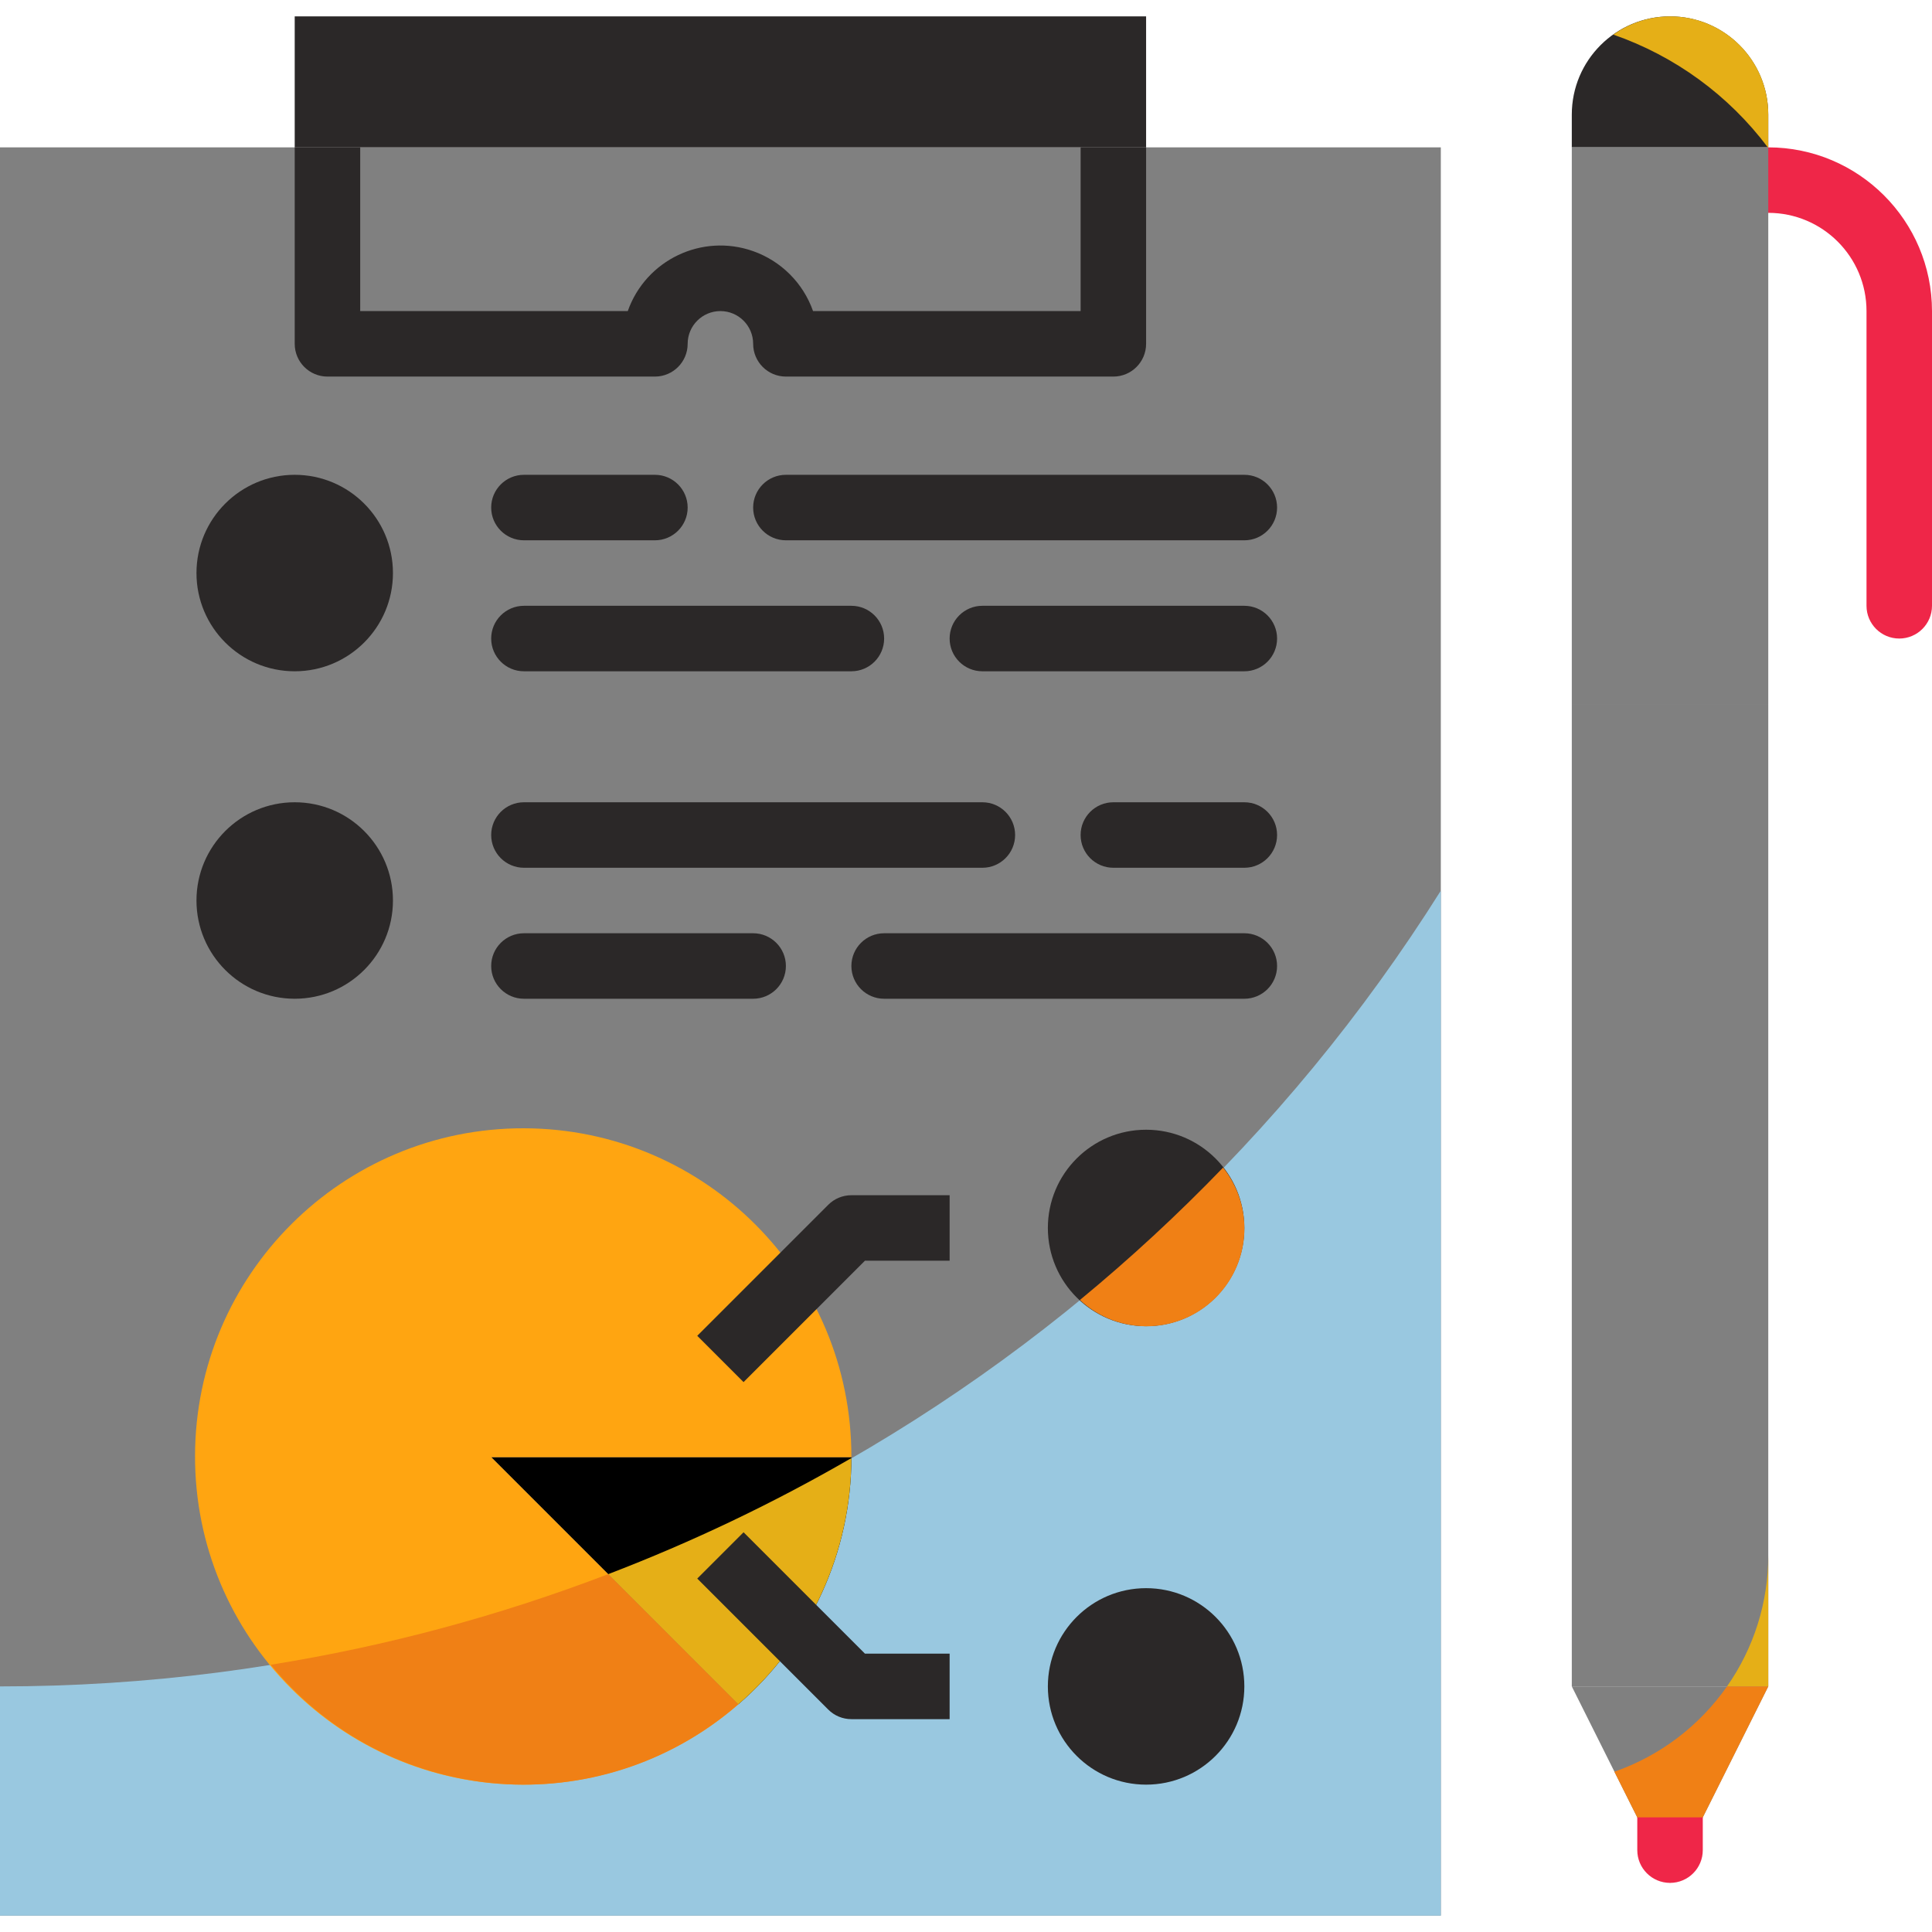
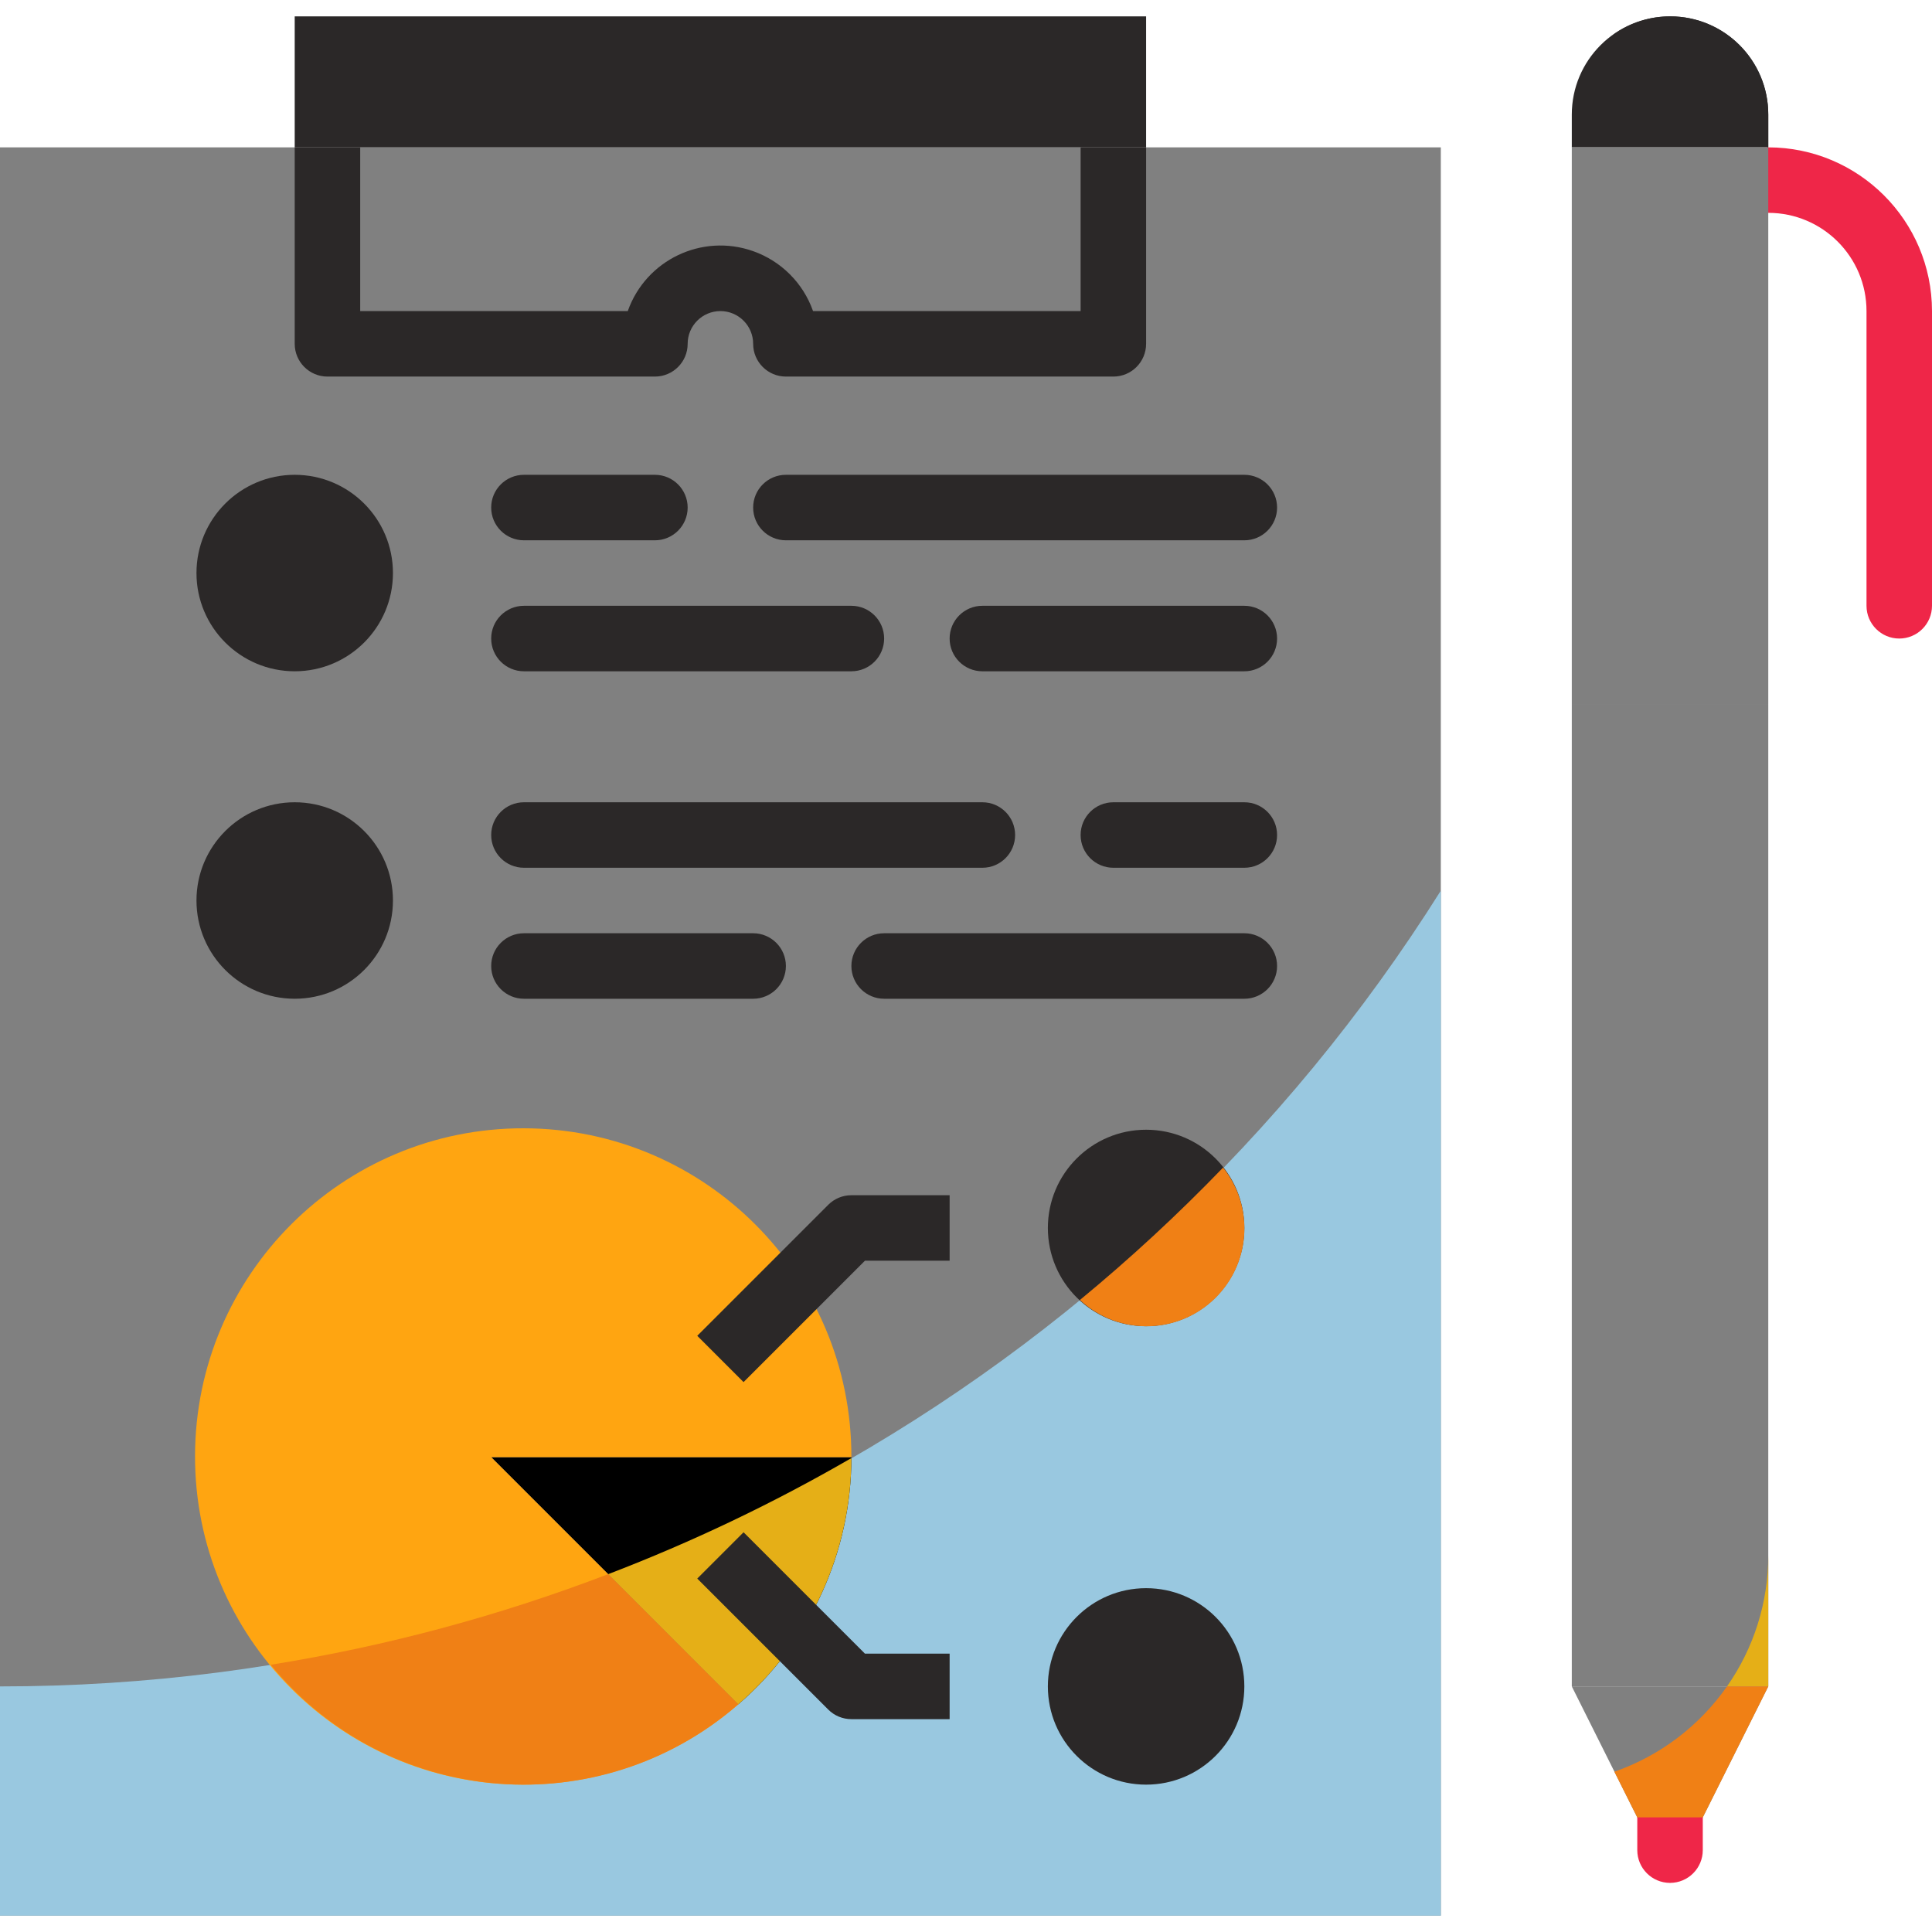
<svg xmlns="http://www.w3.org/2000/svg" version="1.1" id="Capa_1" x="0px" y="0px" viewBox="0 0 512 512" style="enable-background:new 0 0 512 512;" xml:space="preserve">
  <g>
    <path style="fill:#2b2828;" d="M442.576,4.339c-14.379,0-26.034,11.655-26.034,26.034v8.678h52.068v-8.678   C468.61,15.994,456.956,4.339,442.576,4.339z" />
    <rect x="416.542" y="186.576" style="fill:#808080;" width="52.068" height="260.339" />
  </g>
  <polygon style="fill:#808080;" points="416.542,446.915 468.61,446.915 442.576,498.983 " />
  <rect y="39.051" style="fill:#808080;" width="381.831" height="468.61" />
  <path style="fill:#99C8E0;" d="M0,446.915v60.746h381.831v-271.62C299.294,367.33,155.075,446.976,0,446.915z" />
  <g>
    <rect x="78.102" y="4.339" style="fill:#2b2828;" width="225.627" height="34.712" />
    <path style="fill:#2b2828;" d="M295.051,99.797h-86.78c-4.79,0-8.678-3.888-8.678-8.678s-3.888-8.678-8.678-8.678   s-8.678,3.888-8.678,8.678s-3.888,8.678-8.678,8.678H86.78c-4.79,0-8.678-3.888-8.678-8.678V39.051h17.356v43.39h70.908   c4.782-13.555,19.656-20.671,33.211-15.889c7.428,2.621,13.269,8.461,15.889,15.889h70.908v-43.39h17.356v52.068   C303.729,95.909,299.841,99.797,295.051,99.797z" />
  </g>
  <circle style="fill:#2b2828;" cx="78.102" cy="151.864" r="26.034" />
  <circle style="fill:#2b2828" cx="78.102" cy="238.644" r="26.034" />
  <g>
    <path style="fill:#2b2828;" d="M329.763,143.186H208.271c-4.79,0-8.678-3.888-8.678-8.678c0-4.79,3.888-8.678,8.678-8.678h121.492   c4.79,0,8.678,3.888,8.678,8.678C338.441,139.299,334.553,143.186,329.763,143.186z" />
    <path style="fill:#2b2828;" d="M173.559,143.186h-34.712c-4.79,0-8.678-3.888-8.678-8.678c0-4.79,3.888-8.678,8.678-8.678h34.712   c4.79,0,8.678,3.888,8.678,8.678C182.237,139.299,178.35,143.186,173.559,143.186z" />
    <path style="fill:#2b2828;" d="M329.763,177.898h-69.424c-4.79,0-8.678-3.888-8.678-8.678s3.888-8.678,8.678-8.678h69.424   c4.79,0,8.678,3.888,8.678,8.678S334.553,177.898,329.763,177.898z" />
    <path style="fill:#2b2828;" d="M225.627,177.898h-86.78c-4.79,0-8.678-3.888-8.678-8.678s3.888-8.678,8.678-8.678h86.78   c4.79,0,8.678,3.888,8.678,8.678S230.417,177.898,225.627,177.898z" />
    <path style="fill:#2b2828;" d="M329.763,229.966h-34.712c-4.79,0-8.678-3.888-8.678-8.678s3.888-8.678,8.678-8.678h34.712   c4.79,0,8.678,3.888,8.678,8.678S334.553,229.966,329.763,229.966z" />
    <path style="fill:#2b2828;" d="M260.339,229.966H138.847c-4.79,0-8.678-3.888-8.678-8.678s3.888-8.678,8.678-8.678h121.492   c4.79,0,8.678,3.888,8.678,8.678S265.129,229.966,260.339,229.966z" />
    <path style="fill:#2b2828;" d="M329.763,264.678h-95.458c-4.79,0-8.678-3.888-8.678-8.678c0-4.79,3.888-8.678,8.678-8.678h95.458   c4.79,0,8.678,3.888,8.678,8.678C338.441,260.79,334.553,264.678,329.763,264.678z" />
    <path style="fill:#2b2828;" d="M199.593,264.678h-60.746c-4.79,0-8.678-3.888-8.678-8.678c0-4.79,3.888-8.678,8.678-8.678h60.746   c4.79,0,8.678,3.888,8.678,8.678C208.271,260.79,204.383,264.678,199.593,264.678z" />
  </g>
  <path style="fill:#EF2648;" d="M503.322,169.22c-4.79,0-8.678-3.888-8.678-8.678V82.441c0-14.379-11.655-26.034-26.034-26.034  c-4.79,0-8.678-3.888-8.678-8.678s3.888-8.678,8.678-8.678c23.951,0.026,43.364,19.439,43.39,43.39v78.102  C512,165.333,508.112,169.22,503.322,169.22z" />
  <rect x="416.542" y="39.051" style="fill:#808080;" width="52.068" height="147.525" />
  <circle style="fill:#2b2828;" cx="303.729" cy="446.915" r="26.034" />
  <path style="fill:##2b2828;" d="M195.662,451.662c19.039-16.436,29.974-40.344,29.965-65.493h-95.458L195.662,451.662z" />
  <g>
    <path style="fill:#FFA511;" d="M130.169,386.169h95.458c0.104-48.033-38.747-87.057-86.78-87.161s-87.057,38.747-87.161,86.78   c-0.104,48.033,38.747,87.057,86.78,87.161c21.009,0.043,41.324-7.515,57.196-21.287L130.169,386.169z" />
    <circle style="fill:#2b2828;" cx="303.729" cy="325.424" r="26.034" />
  </g>
  <path style="fill:#E5AF17;" d="M195.662,451.662c18.97-16.384,29.896-40.196,29.965-65.258  c-20.636,11.95-42.184,22.233-64.451,30.763L195.662,451.662z" />
  <g>
    <path style="fill:#F08015;" d="M71.741,441.179c30.295,37.029,84.871,42.487,121.899,12.193c0.686-0.555,1.362-1.128,2.022-1.71   l-34.495-34.495C132.27,428.232,102.296,436.285,71.741,441.179z" />
    <path style="fill:#F08015;" d="M286.182,344.515c10.466,9.763,26.876,9.19,36.638-1.276c8.756-9.39,9.32-23.778,1.319-33.827   C312.164,321.831,299.494,333.546,286.182,344.515z" />
  </g>
  <path style="fill:#E5AF17;" d="M468.61,446.915v-34.712c0.009,12.418-3.81,24.541-10.934,34.712H468.61z" />
  <path style="fill:#F08015;" d="M427.824,469.521l14.753,29.462l26.034-52.068h-10.934  C450.343,457.398,439.903,465.313,427.824,469.521z" />
  <path style="fill:#EF2648;" d="M433.898,490.305c0,4.79,3.888,8.678,8.678,8.678s8.678-3.888,8.678-8.678v-8.678h-17.356V490.305z" />
-   <path style="fill:#E5AF17;" d="M468.489,39.051h0.121v-8.678c0.035-14.345-11.568-25.999-25.912-26.034  c-5.432-0.009-10.735,1.675-15.152,4.834C443.861,14.839,458.118,25.236,468.489,39.051z" />
+   <path style="fill:#2b2828;" d="M468.489,39.051h0.121v-8.678c0.035-14.345-11.568-25.999-25.912-26.034  c-5.432-0.009-10.735,1.675-15.152,4.834C443.861,14.839,458.118,25.236,468.489,39.051z" />
  <path style="fill:#2b2828;" d="M251.661,455.593h-26.034c-2.3,0-4.513-0.911-6.135-2.543l-34.712-34.712l12.271-12.271  l32.169,32.169h22.441V455.593z" />
  <path style="fill:#2b2828;" d="M197.051,366.271L184.78,354l34.712-34.712c1.623-1.631,3.836-2.543,6.135-2.543h26.034v17.356  H229.22L197.051,366.271z" />
  <g>
</g>
  <g>
</g>
  <g>
</g>
  <g>
</g>
  <g>
</g>
  <g>
</g>
  <g>
</g>
  <g>
</g>
  <g>
</g>
  <g>
</g>
  <g>
</g>
  <g>
</g>
  <g>
</g>
  <g>
</g>
  <g>
</g>
</svg>
